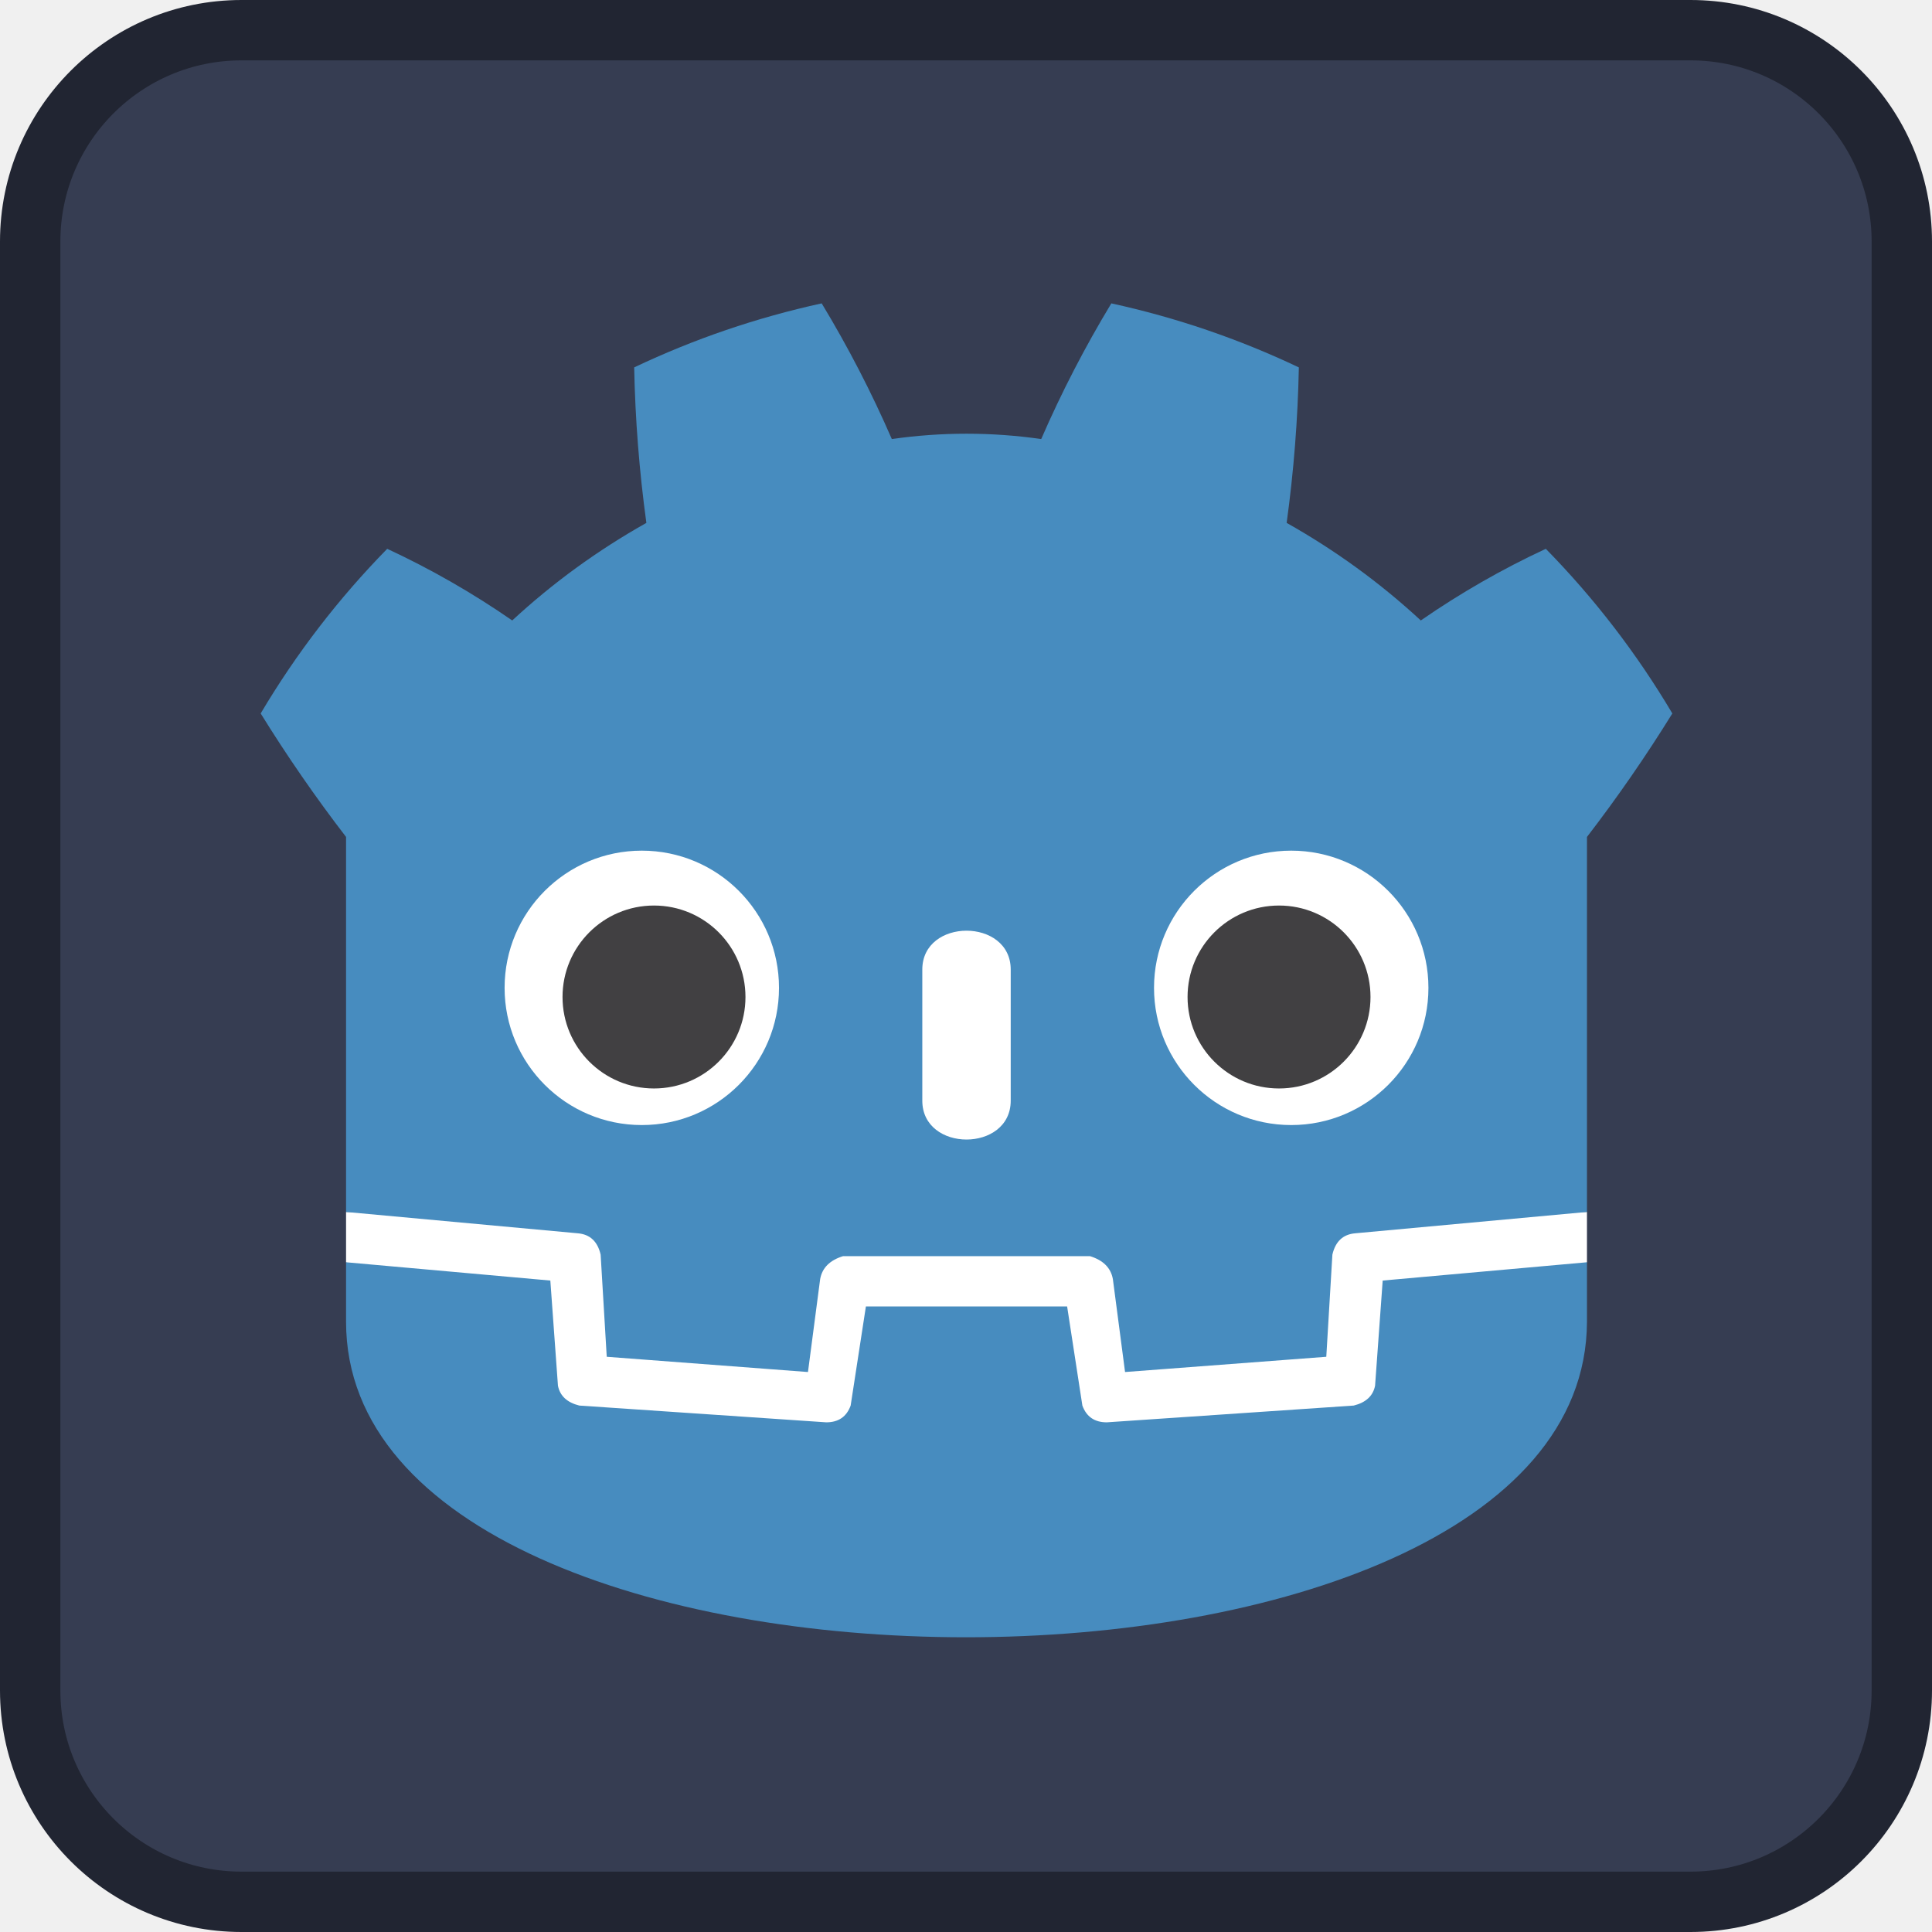
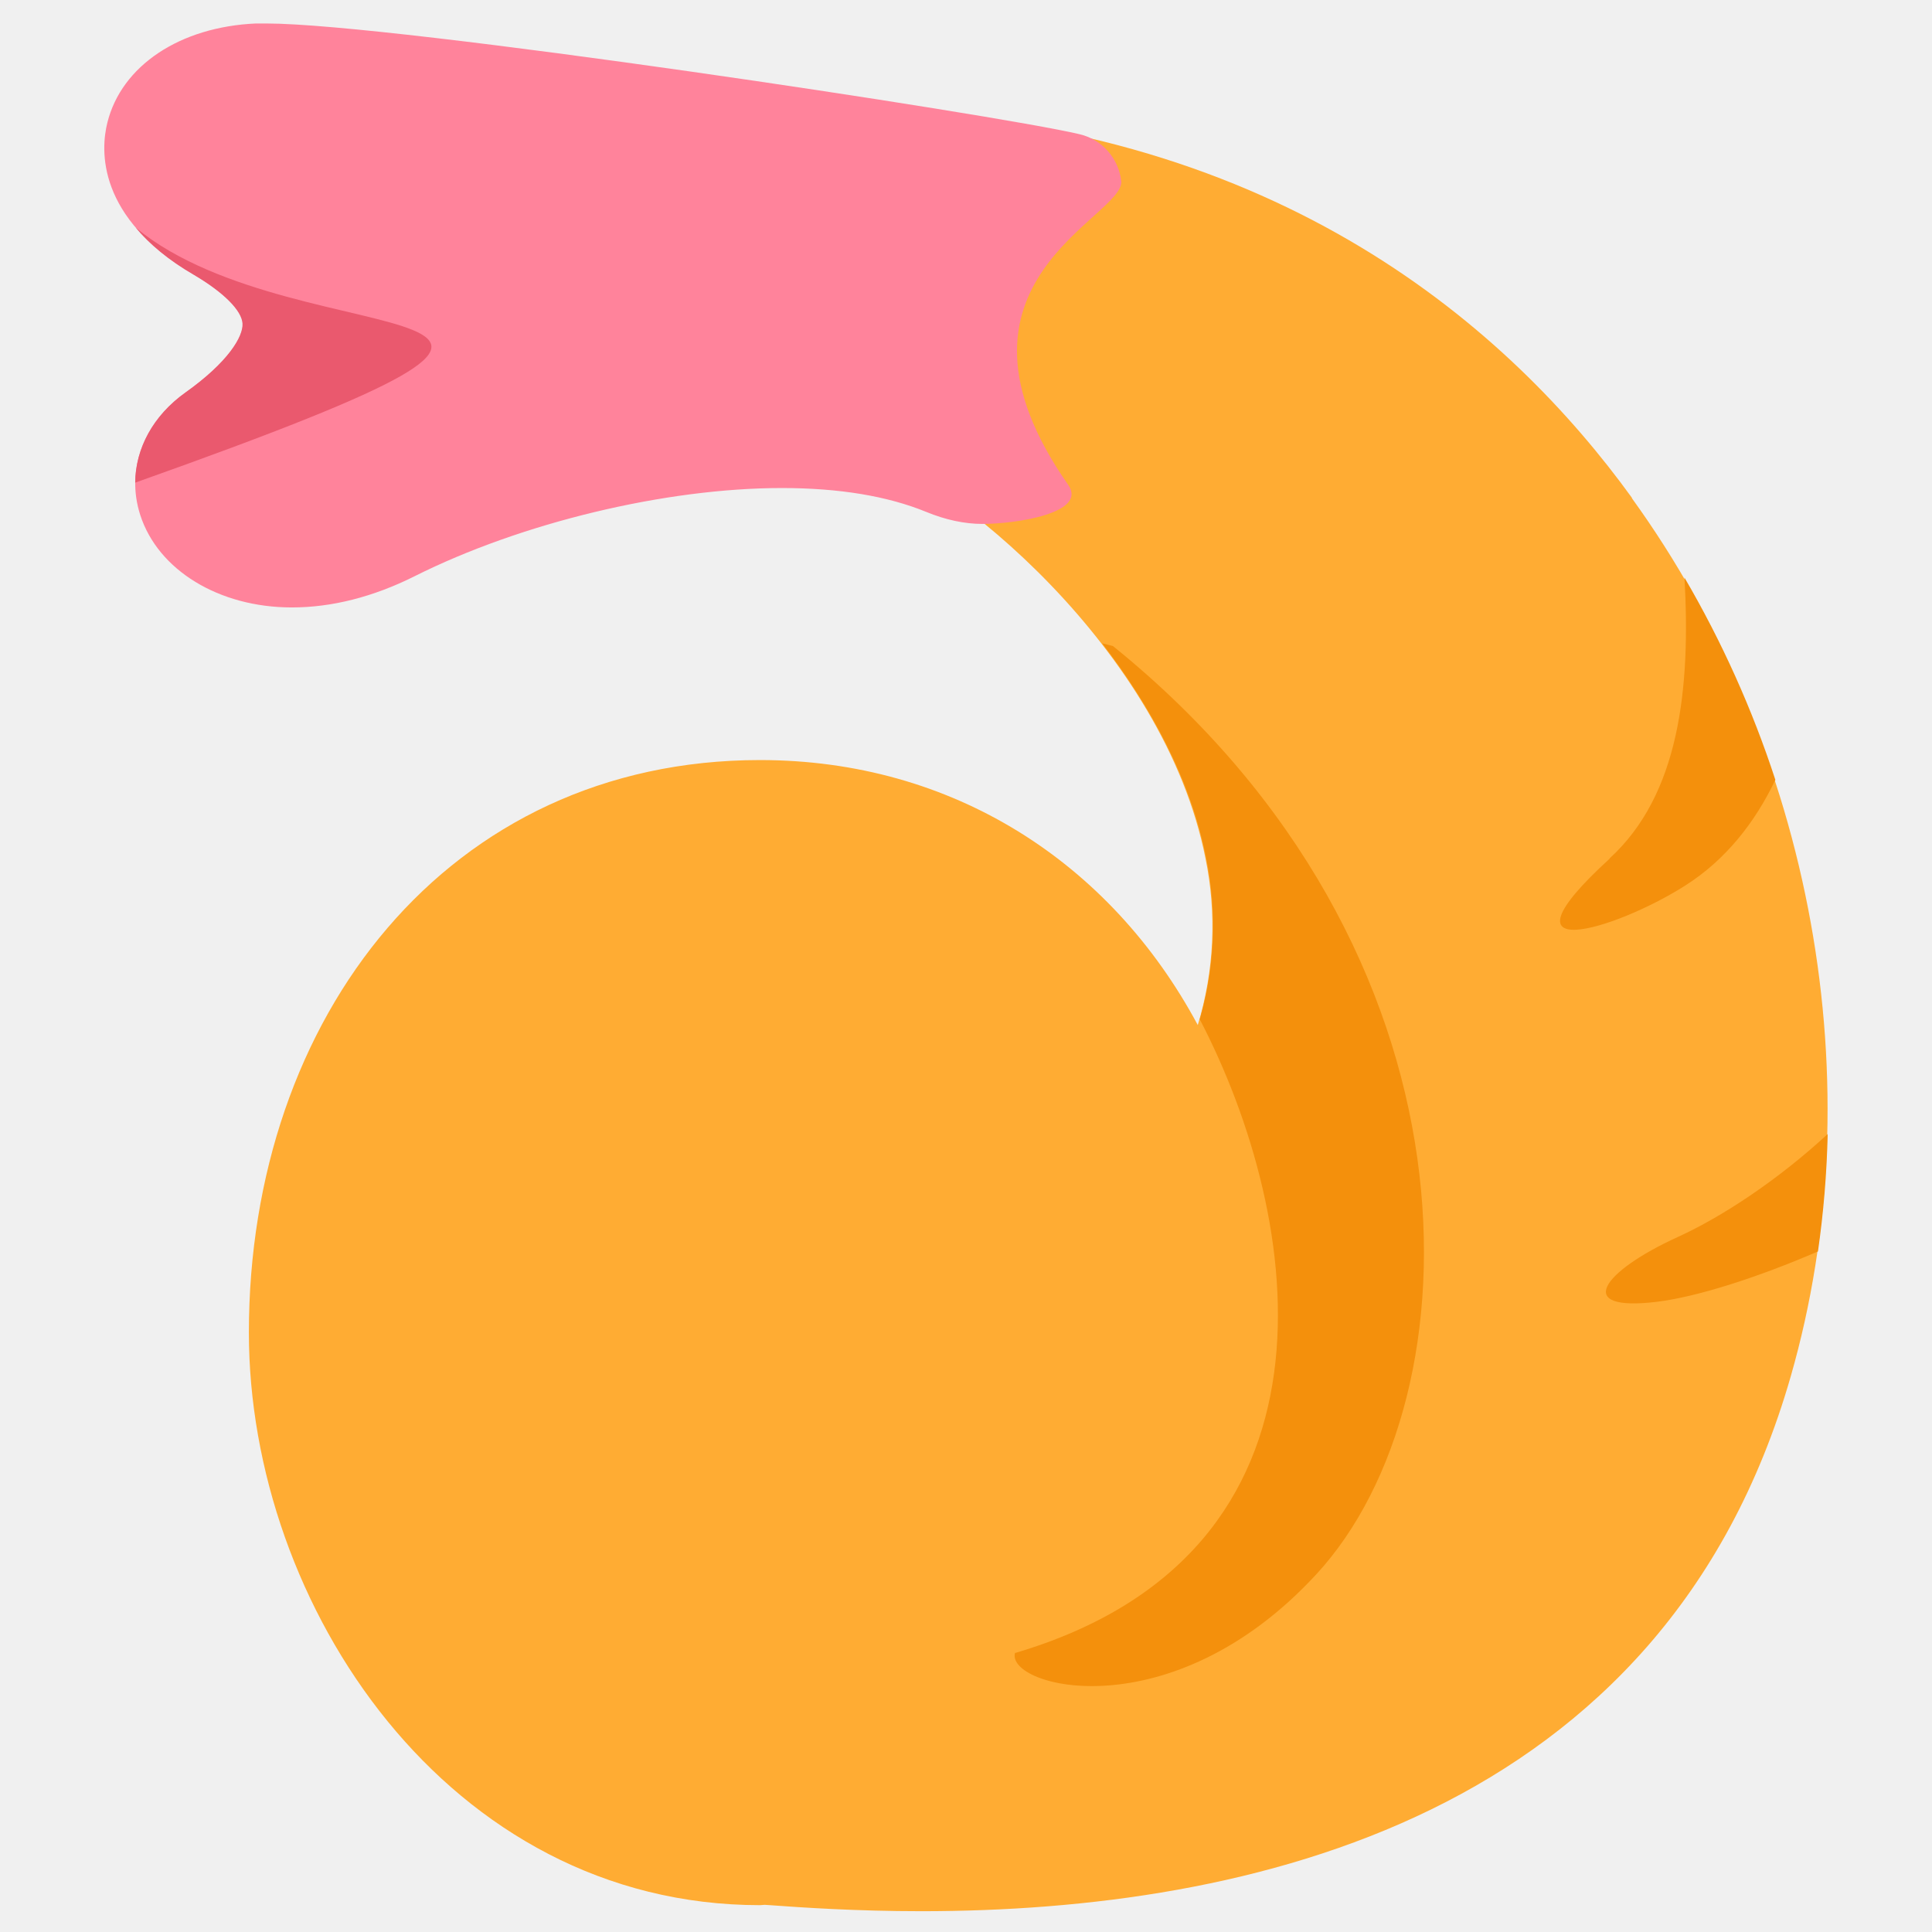
- <svg xmlns="http://www.w3.org/2000/svg" width="128" height="128">
-   <rect width="124" height="124" x="2" y="2" fill="#363d52" stroke="#212532" stroke-width="4" rx="14" />
-   <g fill="#fff" transform="translate(12.322 12.322)scale(.101)">
-     <path d="M105 673v33q407 354 814 0v-33z" />
-     <path fill="#478cbf" d="m105 673 152 14q12 1 15 14l4 67 132 10 8-61q2-11 15-15h162q13 4 15 15l8 61 132-10 4-67q3-13 15-14l152-14V427q30-39 56-81-35-59-83-108-43 20-82 47-40-37-88-64 7-51 8-102-59-28-123-42-26 43-46 89-49-7-98 0-20-46-46-89-64 14-123 42 1 51 8 102-48 27-88 64-39-27-82-47-48 49-83 108 26 42 56 81zm0 33v39c0 276 813 276 814 0v-39l-134 12-5 69q-2 10-14 13l-162 11q-12 0-16-11l-10-65H446l-10 65q-4 11-16 11l-162-11q-12-3-14-13l-5-69z" />
-     <path d="M483 600c0 34 58 34 58 0v-86c0-34-58-34-58 0z" />
-     <circle cx="725" cy="526" r="90" />
-     <circle cx="299" cy="526" r="90" />
-   </g>
-   <g fill="#414042" transform="translate(12.322 12.322)scale(.101)">
-     <circle cx="307" cy="532" r="60" />
-     <circle cx="717" cy="532" r="60" />
-   </g>
+ <svg xmlns="http://www.w3.org/2000/svg" width="128px" height="128px" viewBox="0 0 5.76 5.76" aria-hidden="true" role="img" class="iconify iconify--twemoji" preserveAspectRatio="xMidYMid meet">
+   <path fill="#FFAC33" d="M4.866 1.485c-0.363 -0.502 -1.047 -1.109 -2.251 -1.157l-0.06 -0.002 -0.02 0.056c-0.01 0.028 -0.048 0.083 -0.085 0.136 -0.109 0.157 -0.257 0.371 -0.194 0.563 0.035 0.107 0.13 0.187 0.282 0.239 0.303 0.102 0.933 0.618 1.056 1.239a1.008 1.008 0 0 1 -0.023 0.497c-0.26 -0.485 -0.731 -0.79 -1.305 -0.79 -0.93 0 -1.524 0.766 -1.524 1.707 0 0.813 0.594 1.707 1.524 1.707 0.005 0 0.009 -0.001 0.014 -0.001l0.015 0.001c0.096 0.007 0.257 0.018 0.452 0.018 0.974 0 2.214 -0.277 2.592 -1.595 0.249 -0.867 0.067 -1.87 -0.474 -2.618" />
+   <path d="M3.026 4.928c-0.027 0.102 0.465 0.235 0.898 -0.234 0.488 -0.528 0.518 -1.86 -0.606 -2.768 -0.011 -0.003 -0.021 -0.005 -0.032 -0.008 0.145 0.188 0.264 0.406 0.31 0.64a1.008 1.008 0 0 1 -0.019 0.481c0.309 0.594 0.465 1.589 -0.55 1.889m1.914 -1.047c0.121 -0.015 0.303 -0.074 0.479 -0.15q0.025 -0.174 0.029 -0.35c-0.145 0.134 -0.311 0.245 -0.447 0.307 -0.224 0.102 -0.315 0.224 -0.061 0.193m-0.142 -1.321c-0.356 0.325 0.016 0.213 0.224 0.081 0.122 -0.077 0.21 -0.19 0.27 -0.316a3.104 3.104 0 0 0 -0.271 -0.603c0.019 0.332 -0.016 0.648 -0.223 0.837" fill="#F4900C" />
+   <path fill="#FF839B" d="M3.343 0.542a0.162 0.162 0 0 0 -0.125 -0.142C2.963 0.34 1.175 0.07 0.794 0.07l-0.031 0c-0.227 0.01 -0.401 0.126 -0.443 0.296 -0.02 0.08 -0.033 0.283 0.26 0.454 0.088 0.052 0.142 0.106 0.144 0.145 0.002 0.038 -0.042 0.114 -0.17 0.205 -0.127 0.091 -0.179 0.231 -0.136 0.365 0.053 0.165 0.235 0.276 0.452 0.276 0.119 0 0.242 -0.031 0.366 -0.093 0.319 -0.16 0.749 -0.263 1.095 -0.263 0.171 0 0.315 0.024 0.43 0.071 0.058 0.024 0.115 0.036 0.168 0.036 0.099 0 0.314 -0.032 0.256 -0.116 -0.424 -0.606 0.169 -0.797 0.158 -0.907" />
+   <path fill="#EA596E" d="M0.405 0.679c0.04 0.048 0.096 0.096 0.174 0.141 0.088 0.052 0.142 0.106 0.144 0.145 0.002 0.038 -0.042 0.114 -0.17 0.205 -0.097 0.069 -0.149 0.167 -0.15 0.269 1.711 -0.608 0.496 -0.352 0.002 -0.76" />
</svg>
